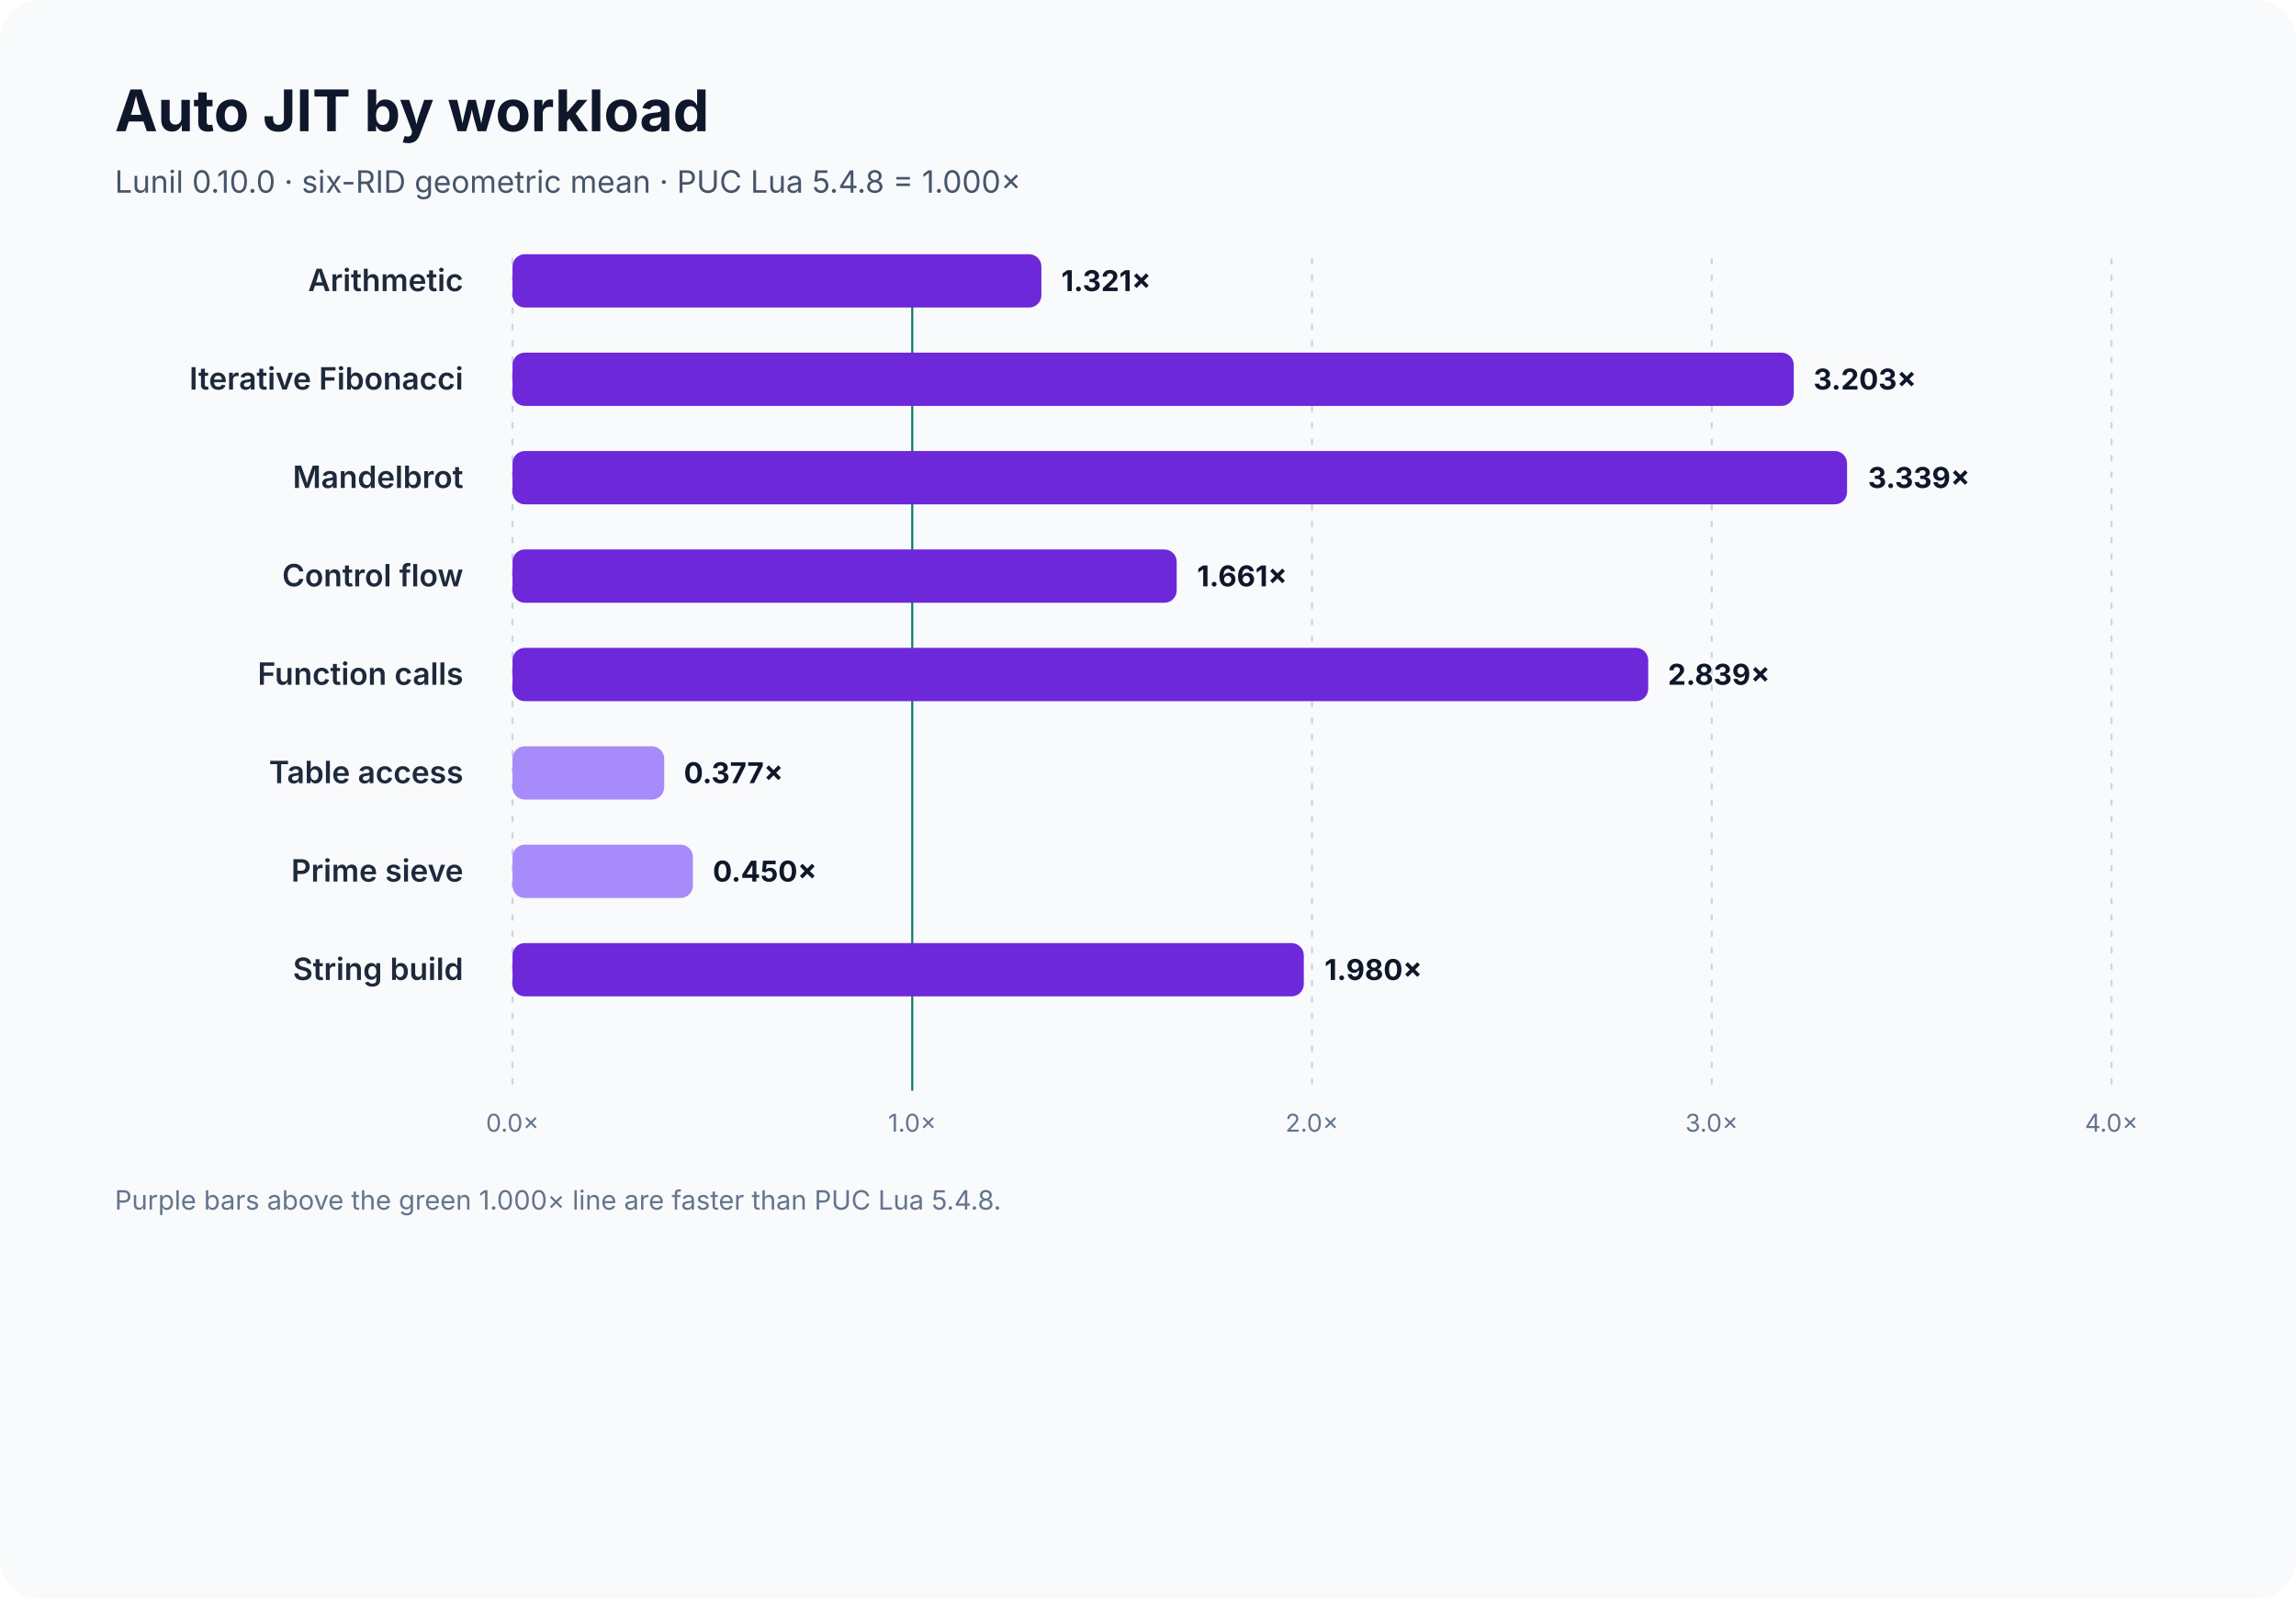
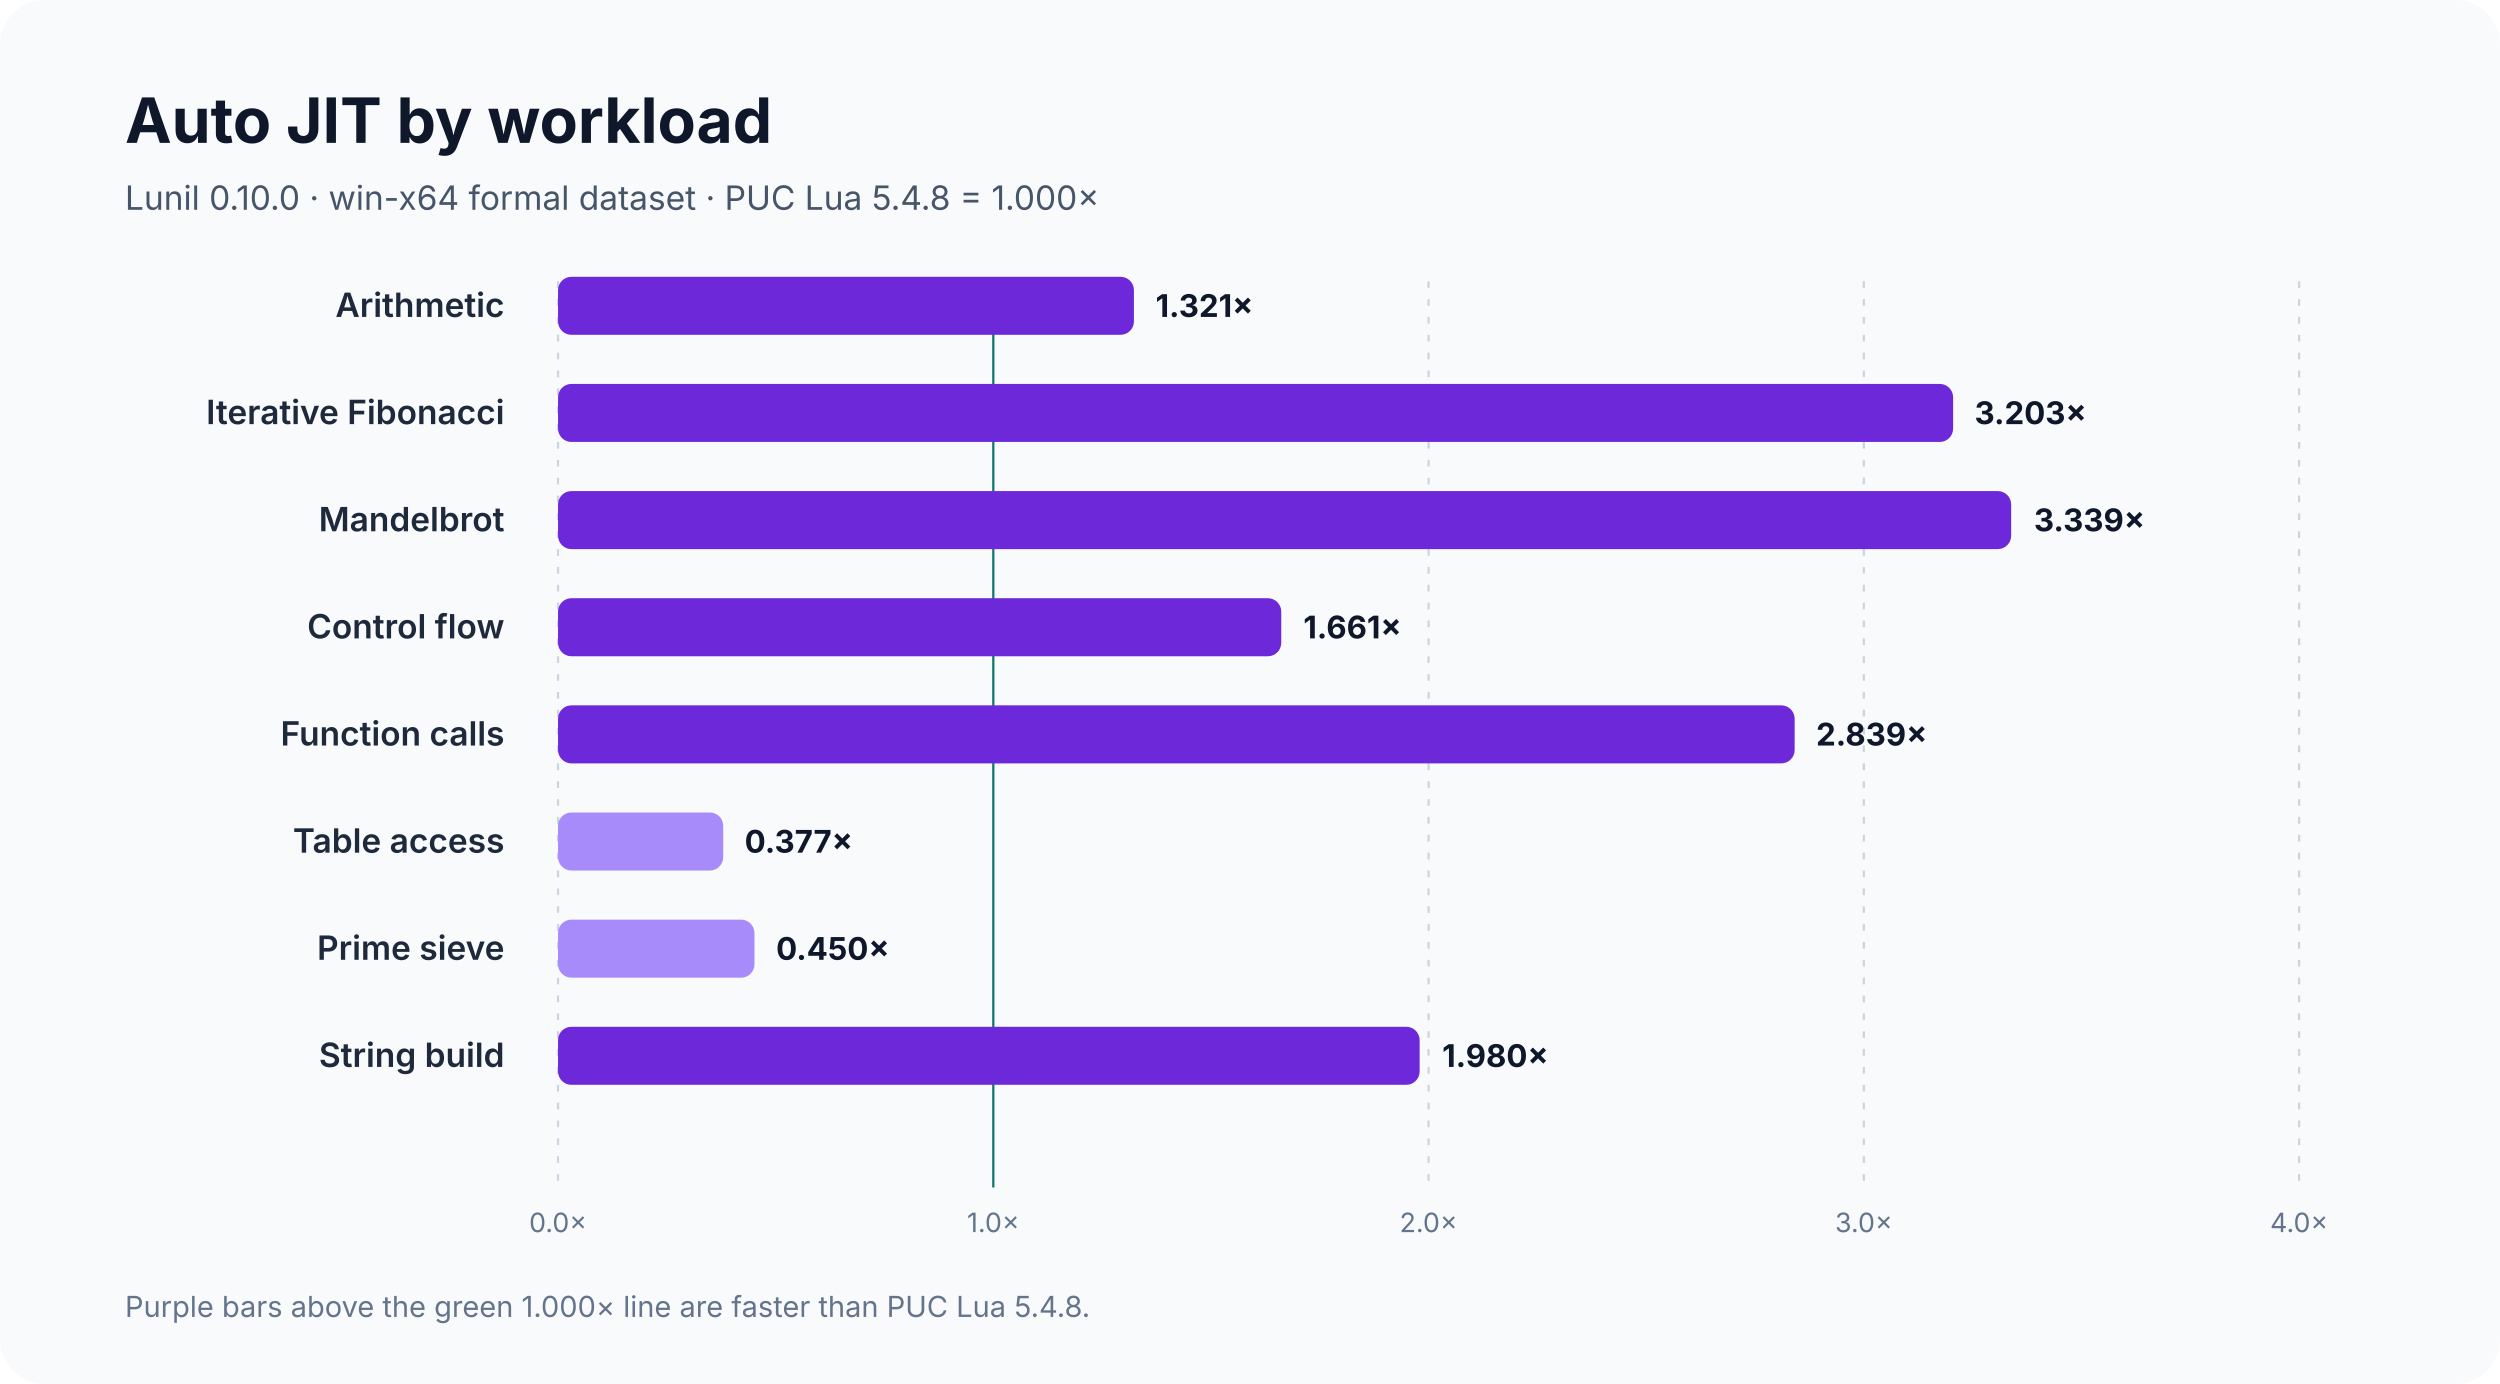
- <svg xmlns="http://www.w3.org/2000/svg" width="1120" height="780" viewBox="0 0 1120 780" role="img" aria-labelledby="title desc">
-   <rect width="1120" height="780" rx="20" fill="#f8fafc" />
+ <svg xmlns="http://www.w3.org/2000/svg" width="1120" height="620" viewBox="0 0 1120 620" role="img" aria-labelledby="title desc">
+   <rect width="1120" height="620" rx="20" fill="#f8fafc" />
  <text x="56" y="64" font-family="Inter,Segoe UI,sans-serif" font-size="28" font-weight="700" fill="#0f172a">Auto JIT by workload</text>
-   <text x="56" y="94" font-family="Inter,Segoe UI,sans-serif" font-size="15" fill="#475569">Lunil 0.10.0 · six-RID geometric mean · PUC Lua 5.4.8 = 1.000×</text>
+   <text x="56" y="94" font-family="Inter,Segoe UI,sans-serif" font-size="15" fill="#475569">Lunil 0.10.0 · win-x64 formal dataset · PUC Lua 5.4.8 = 1.000×</text>
  <line x1="250.0" y1="126" x2="250.0" y2="532" stroke="#cbd5e1" stroke-width="1" stroke-dasharray="3 5" />
  <text x="250.0" y="552" text-anchor="middle" font-family="Inter,Segoe UI,sans-serif" font-size="12" fill="#64748b">0.0×</text>
  <line x1="445.0" y1="126" x2="445.0" y2="532" stroke="#0f766e" stroke-width="1" />
  <text x="445.0" y="552" text-anchor="middle" font-family="Inter,Segoe UI,sans-serif" font-size="12" fill="#64748b">1.0×</text>
  <line x1="640.0" y1="126" x2="640.0" y2="532" stroke="#cbd5e1" stroke-width="1" stroke-dasharray="3 5" />
  <text x="640.0" y="552" text-anchor="middle" font-family="Inter,Segoe UI,sans-serif" font-size="12" fill="#64748b">2.0×</text>
  <line x1="835.0" y1="126" x2="835.0" y2="532" stroke="#cbd5e1" stroke-width="1" stroke-dasharray="3 5" />
  <text x="835.0" y="552" text-anchor="middle" font-family="Inter,Segoe UI,sans-serif" font-size="12" fill="#64748b">3.0×</text>
  <line x1="1030.0" y1="126" x2="1030.0" y2="532" stroke="#cbd5e1" stroke-width="1" stroke-dasharray="3 5" />
  <text x="1030.0" y="552" text-anchor="middle" font-family="Inter,Segoe UI,sans-serif" font-size="12" fill="#64748b">4.0×</text>
  <text x="226" y="142" text-anchor="end" font-family="Inter,Segoe UI,sans-serif" font-size="15" font-weight="600" fill="#1e293b">Arithmetic</text>
  <rect x="250" y="124" width="258.0" height="26" rx="6" fill="#6d28d9" />
  <text x="517.7" y="142" font-family="Inter,Segoe UI,sans-serif" font-size="14" font-weight="700" fill="#0f172a">1.321×</text>
  <text x="226" y="190" text-anchor="end" font-family="Inter,Segoe UI,sans-serif" font-size="15" font-weight="600" fill="#1e293b">Iterative Fibonacci</text>
  <rect x="250" y="172" width="625.0" height="26" rx="6" fill="#6d28d9" />
  <text x="884.6" y="190" font-family="Inter,Segoe UI,sans-serif" font-size="14" font-weight="700" fill="#0f172a">3.203×</text>
  <text x="226" y="238" text-anchor="end" font-family="Inter,Segoe UI,sans-serif" font-size="15" font-weight="600" fill="#1e293b">Mandelbrot</text>
  <rect x="250" y="220" width="651.0" height="26" rx="6" fill="#6d28d9" />
  <text x="911.2" y="238" font-family="Inter,Segoe UI,sans-serif" font-size="14" font-weight="700" fill="#0f172a">3.339×</text>
  <text x="226" y="286" text-anchor="end" font-family="Inter,Segoe UI,sans-serif" font-size="15" font-weight="600" fill="#1e293b">Control flow</text>
  <rect x="250" y="268" width="324.0" height="26" rx="6" fill="#6d28d9" />
  <text x="583.9" y="286" font-family="Inter,Segoe UI,sans-serif" font-size="14" font-weight="700" fill="#0f172a">1.661×</text>
  <text x="226" y="334" text-anchor="end" font-family="Inter,Segoe UI,sans-serif" font-size="15" font-weight="600" fill="#1e293b">Function calls</text>
  <rect x="250" y="316" width="554.0" height="26" rx="6" fill="#6d28d9" />
  <text x="813.6" y="334" font-family="Inter,Segoe UI,sans-serif" font-size="14" font-weight="700" fill="#0f172a">2.839×</text>
  <text x="226" y="382" text-anchor="end" font-family="Inter,Segoe UI,sans-serif" font-size="15" font-weight="600" fill="#1e293b">Table access</text>
  <rect x="250" y="364" width="74.0" height="26" rx="6" fill="#a78bfa" />
  <text x="333.6" y="382" font-family="Inter,Segoe UI,sans-serif" font-size="14" font-weight="700" fill="#0f172a">0.377×</text>
  <text x="226" y="430" text-anchor="end" font-family="Inter,Segoe UI,sans-serif" font-size="15" font-weight="600" fill="#1e293b">Prime sieve</text>
  <rect x="250" y="412" width="88.0" height="26" rx="6" fill="#a78bfa" />
  <text x="347.7" y="430" font-family="Inter,Segoe UI,sans-serif" font-size="14" font-weight="700" fill="#0f172a">0.450×</text>
  <text x="226" y="478" text-anchor="end" font-family="Inter,Segoe UI,sans-serif" font-size="15" font-weight="600" fill="#1e293b">String build</text>
  <rect x="250" y="460" width="386.0" height="26" rx="6" fill="#6d28d9" />
  <text x="646.1" y="478" font-family="Inter,Segoe UI,sans-serif" font-size="14" font-weight="700" fill="#0f172a">1.980×</text>
  <text x="56" y="590" font-family="Inter,Segoe UI,sans-serif" font-size="13" fill="#64748b">Purple bars above the green 1.000× line are faster than PUC Lua 5.4.8.</text>
</svg>
